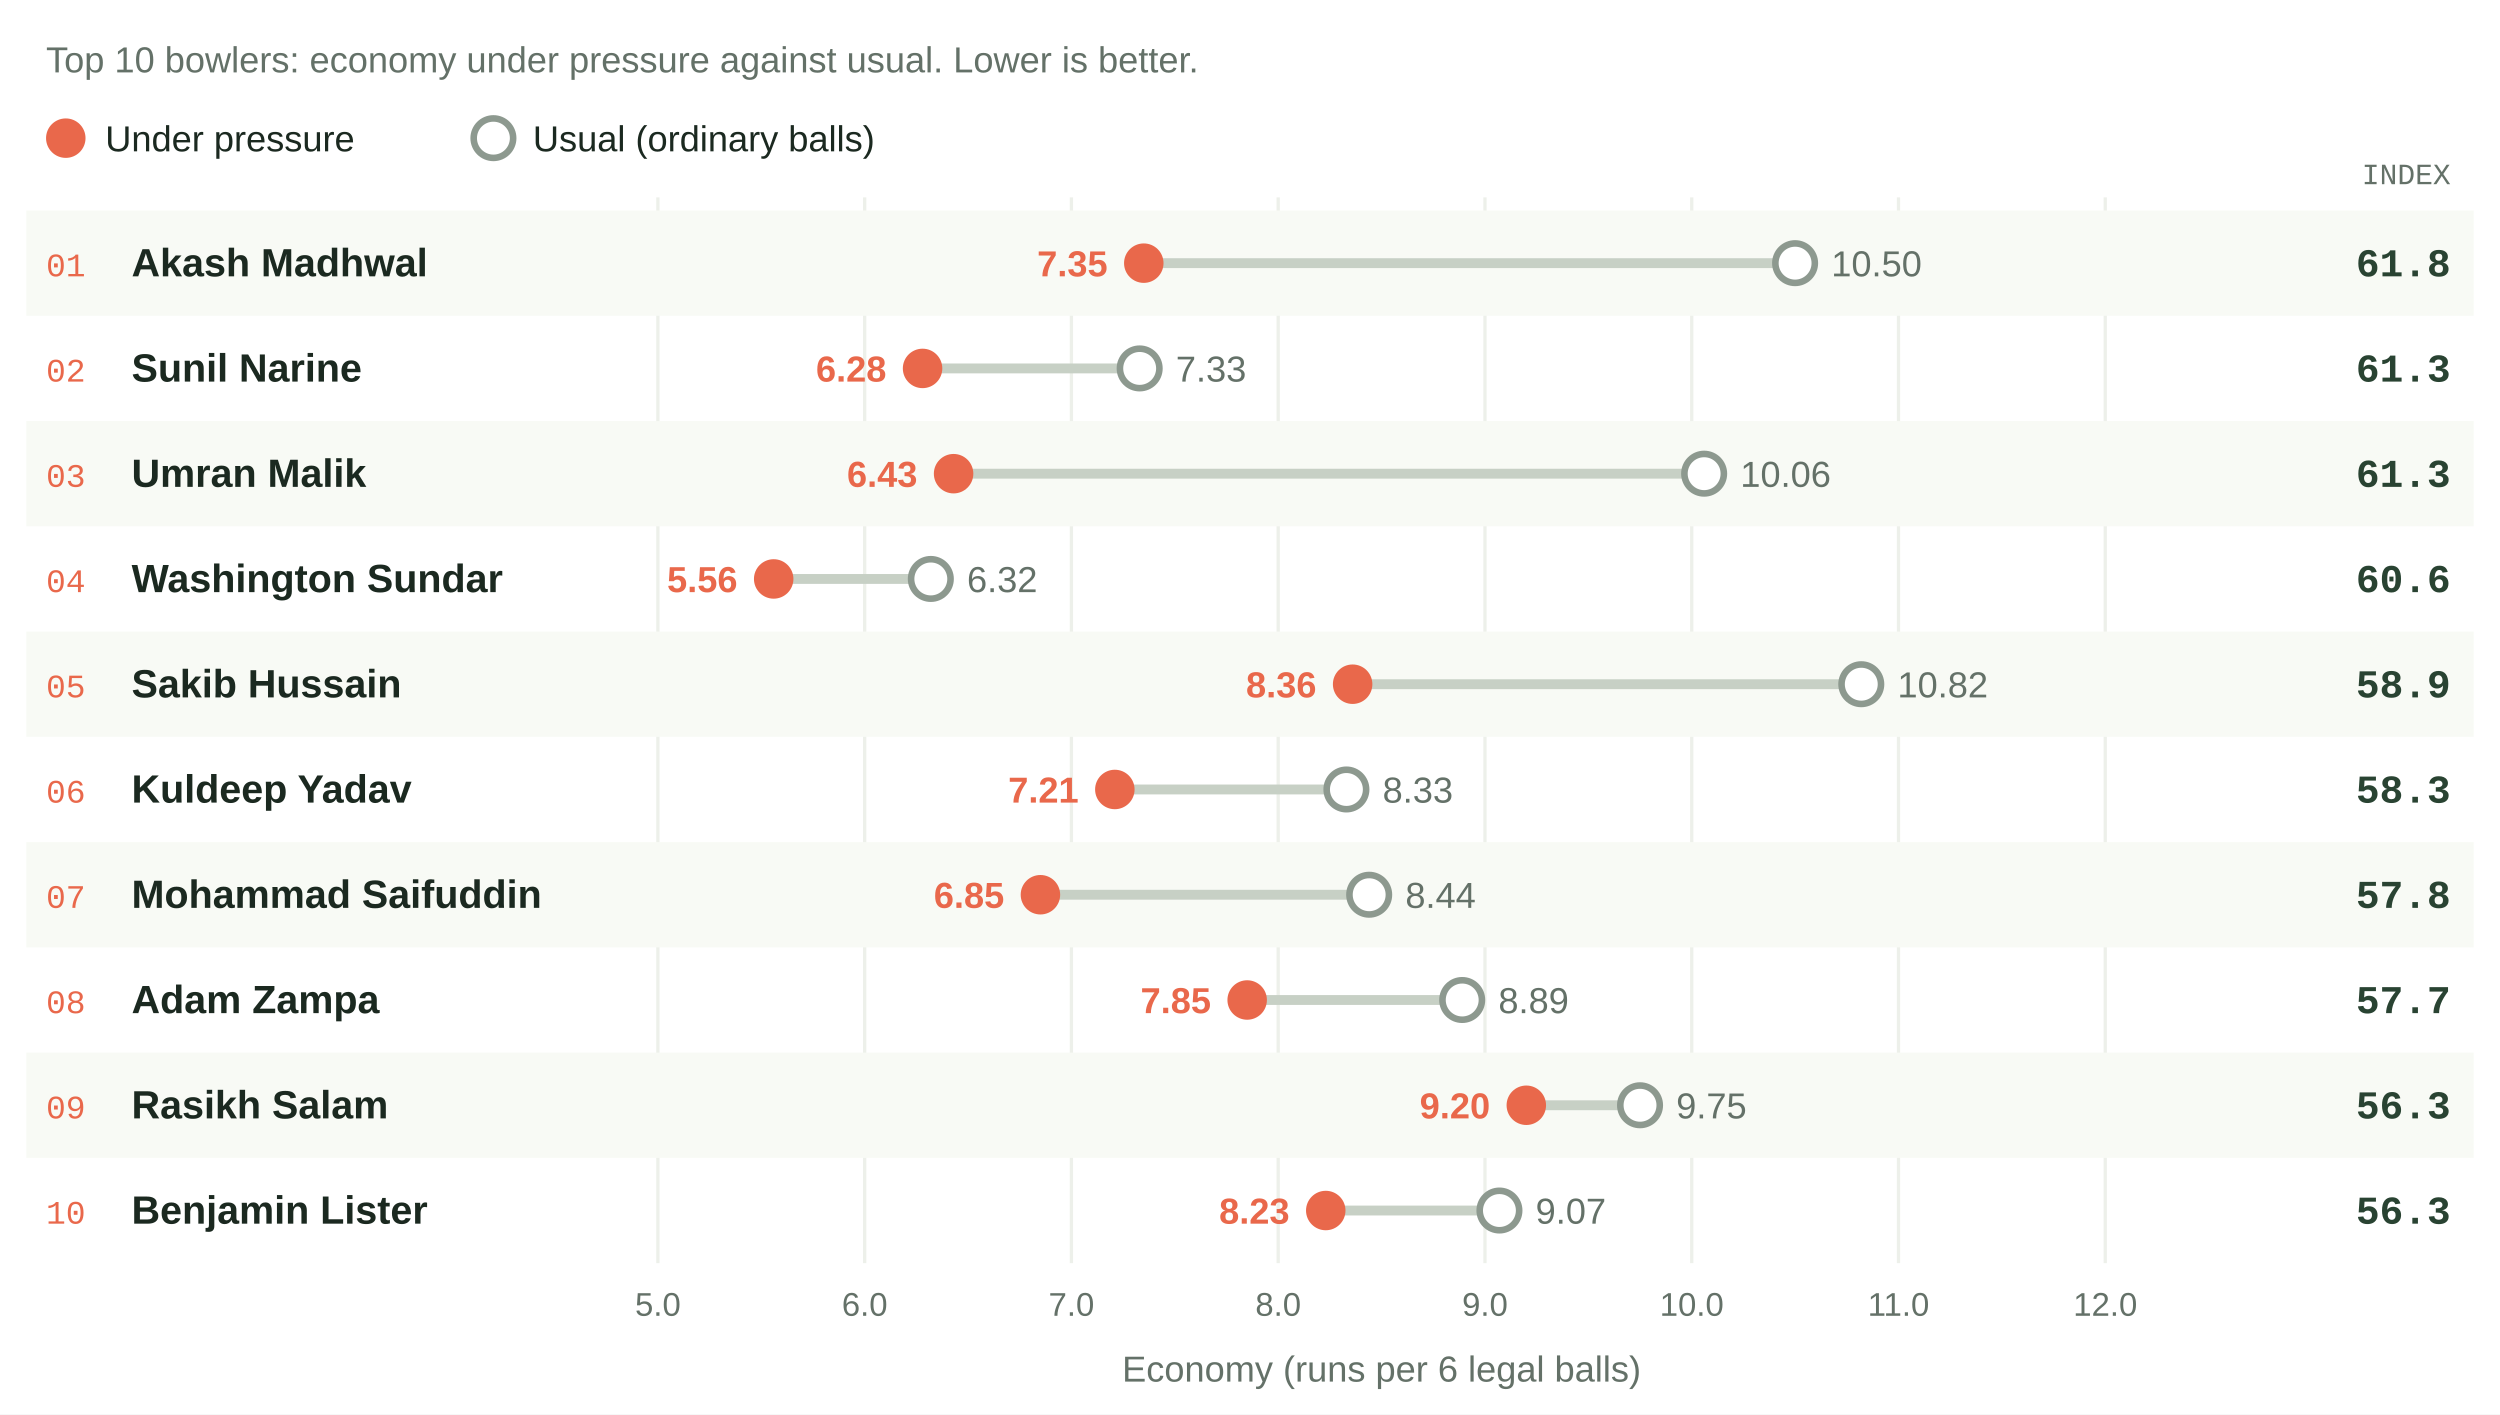
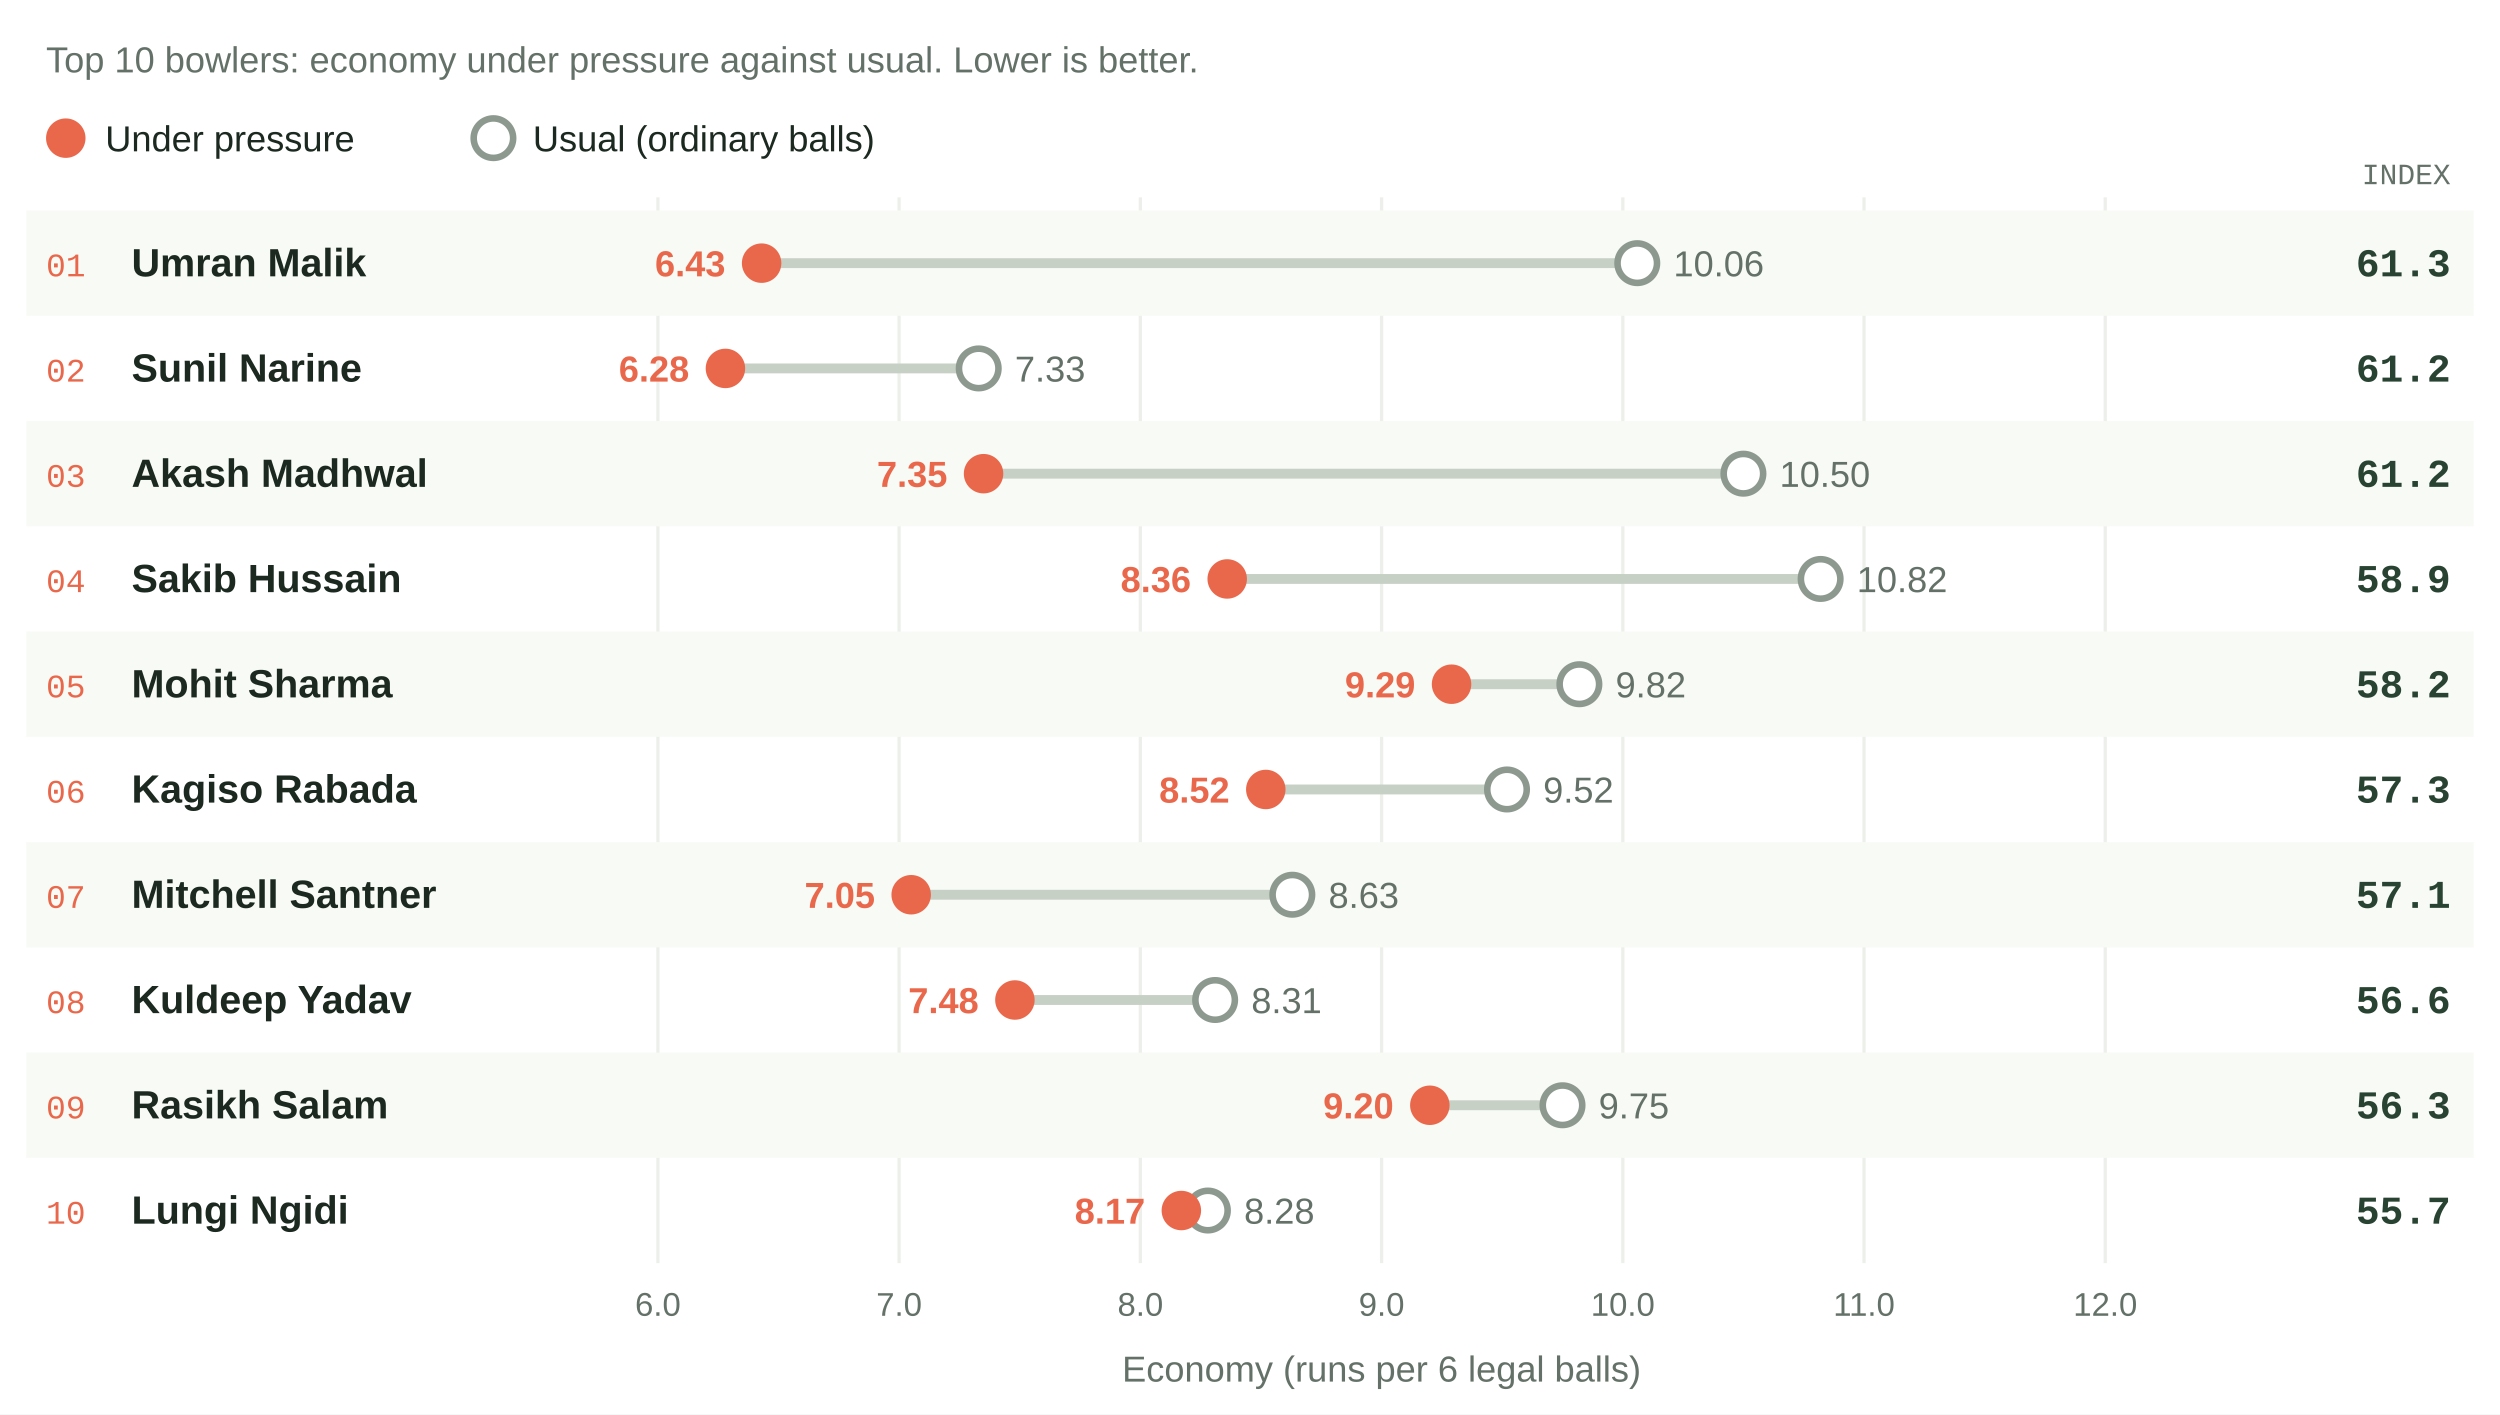
<svg xmlns="http://www.w3.org/2000/svg" viewBox="0 0 760 430" width="760" height="430" role="img" aria-label="Top 10 bowlers: pressure economy against usual economy">
  <rect x="0" y="0" width="760" height="430" fill="#ffffff" />
  <text x="14" y="22" font-family="Segoe UI, Arial, sans-serif" font-size="11" font-weight="normal" fill="#647168" text-anchor="start">Top 10 bowlers: economy under pressure against usual. Lower is better.</text>
  <circle cx="20" cy="42" r="6" fill="#e9684b" stroke="none" stroke-width="0" />
  <text x="32" y="46" font-family="Segoe UI, Arial, sans-serif" font-size="11" font-weight="normal" fill="#1b2920" text-anchor="start">Under pressure</text>
  <circle cx="150" cy="42" r="6" fill="#ffffff" stroke="#8d998f" stroke-width="2" />
  <text x="162" y="46" font-family="Segoe UI, Arial, sans-serif" font-size="11" font-weight="normal" fill="#1b2920" text-anchor="start">Usual (ordinary balls)</text>
  <text x="745" y="56" font-family="Consolas, Courier New, monospace" font-size="9" font-weight="normal" fill="#647168" text-anchor="end">INDEX</text>
  <line x1="200" y1="60" x2="200" y2="384" stroke="#edf0ea" stroke-width="1" />
-   <text x="200" y="400" font-family="Segoe UI, Arial, sans-serif" font-size="10" font-weight="normal" fill="#647168" text-anchor="middle">5.0</text>
-   <line x1="262.86" y1="60" x2="262.86" y2="384" stroke="#edf0ea" stroke-width="1" />
-   <text x="262.86" y="400" font-family="Segoe UI, Arial, sans-serif" font-size="10" font-weight="normal" fill="#647168" text-anchor="middle">6.0</text>
-   <line x1="325.71" y1="60" x2="325.71" y2="384" stroke="#edf0ea" stroke-width="1" />
-   <text x="325.71" y="400" font-family="Segoe UI, Arial, sans-serif" font-size="10" font-weight="normal" fill="#647168" text-anchor="middle">7.0</text>
-   <line x1="388.57" y1="60" x2="388.57" y2="384" stroke="#edf0ea" stroke-width="1" />
-   <text x="388.57" y="400" font-family="Segoe UI, Arial, sans-serif" font-size="10" font-weight="normal" fill="#647168" text-anchor="middle">8.0</text>
-   <line x1="451.43" y1="60" x2="451.43" y2="384" stroke="#edf0ea" stroke-width="1" />
-   <text x="451.43" y="400" font-family="Segoe UI, Arial, sans-serif" font-size="10" font-weight="normal" fill="#647168" text-anchor="middle">9.0</text>
-   <line x1="514.29" y1="60" x2="514.29" y2="384" stroke="#edf0ea" stroke-width="1" />
-   <text x="514.29" y="400" font-family="Segoe UI, Arial, sans-serif" font-size="10" font-weight="normal" fill="#647168" text-anchor="middle">10.0</text>
-   <line x1="577.14" y1="60" x2="577.14" y2="384" stroke="#edf0ea" stroke-width="1" />
-   <text x="577.14" y="400" font-family="Segoe UI, Arial, sans-serif" font-size="10" font-weight="normal" fill="#647168" text-anchor="middle">11.0</text>
+   <text x="200" y="400" font-family="Segoe UI, Arial, sans-serif" font-size="10" font-weight="normal" fill="#647168" text-anchor="middle">6.0</text>
+   <line x1="273.33" y1="60" x2="273.33" y2="384" stroke="#edf0ea" stroke-width="1" />
+   <text x="273.33" y="400" font-family="Segoe UI, Arial, sans-serif" font-size="10" font-weight="normal" fill="#647168" text-anchor="middle">7.0</text>
+   <line x1="346.67" y1="60" x2="346.67" y2="384" stroke="#edf0ea" stroke-width="1" />
+   <text x="346.67" y="400" font-family="Segoe UI, Arial, sans-serif" font-size="10" font-weight="normal" fill="#647168" text-anchor="middle">8.0</text>
+   <line x1="420" y1="60" x2="420" y2="384" stroke="#edf0ea" stroke-width="1" />
+   <text x="420" y="400" font-family="Segoe UI, Arial, sans-serif" font-size="10" font-weight="normal" fill="#647168" text-anchor="middle">9.0</text>
+   <line x1="493.33" y1="60" x2="493.33" y2="384" stroke="#edf0ea" stroke-width="1" />
+   <text x="493.33" y="400" font-family="Segoe UI, Arial, sans-serif" font-size="10" font-weight="normal" fill="#647168" text-anchor="middle">10.0</text>
+   <line x1="566.67" y1="60" x2="566.67" y2="384" stroke="#edf0ea" stroke-width="1" />
+   <text x="566.67" y="400" font-family="Segoe UI, Arial, sans-serif" font-size="10" font-weight="normal" fill="#647168" text-anchor="middle">11.0</text>
  <line x1="640" y1="60" x2="640" y2="384" stroke="#edf0ea" stroke-width="1" />
  <text x="640" y="400" font-family="Segoe UI, Arial, sans-serif" font-size="10" font-weight="normal" fill="#647168" text-anchor="middle">12.0</text>
  <text x="420" y="420" font-family="Segoe UI, Arial, sans-serif" font-size="11" font-weight="normal" fill="#647168" text-anchor="middle">Economy (runs per 6 legal balls)</text>
-   <g class="row" data-rank="1" data-player="Akash Madhwal" data-index="61.8" data-pressure="7.35" data-usual="10.50">
+   <g class="row" data-rank="1" data-player="Umran Malik" data-index="61.3" data-pressure="6.43" data-usual="10.06">
    <rect x="8" y="64" width="744" height="32" fill="#f8faf5" />
    <text x="14" y="84" font-family="Consolas, Courier New, monospace" font-size="10" font-weight="normal" fill="#e9684b" text-anchor="start">01</text>
-     <text x="40" y="84" font-family="Segoe UI, Arial, sans-serif" font-size="12" font-weight="600" fill="#1b2920" text-anchor="start">Akash Madhwal</text>
-     <line x1="347.71" y1="80" x2="545.71" y2="80" stroke="#c7d0c5" stroke-width="3" />
-     <circle cx="545.71" cy="80" r="6" fill="#ffffff" stroke="#8d998f" stroke-width="2" />
-     <circle cx="347.71" cy="80" r="6" fill="#e9684b" stroke="none" stroke-width="0" />
-     <text x="336.71" y="84" font-family="Segoe UI, Arial, sans-serif" font-size="11" font-weight="700" fill="#e9684b" text-anchor="end" class="v-pressure">7.35</text>
-     <text x="556.71" y="84" font-family="Segoe UI, Arial, sans-serif" font-size="11" font-weight="normal" fill="#647168" text-anchor="start" class="v-usual">10.50</text>
-     <text x="745" y="84" font-family="Consolas, Courier New, monospace" font-size="12" font-weight="700" fill="#294332" text-anchor="end" class="v-index">61.8</text>
+     <text x="40" y="84" font-family="Segoe UI, Arial, sans-serif" font-size="12" font-weight="600" fill="#1b2920" text-anchor="start">Umran Malik</text>
+     <line x1="231.53" y1="80" x2="497.73" y2="80" stroke="#c7d0c5" stroke-width="3" />
+     <circle cx="497.73" cy="80" r="6" fill="#ffffff" stroke="#8d998f" stroke-width="2" />
+     <circle cx="231.53" cy="80" r="6" fill="#e9684b" stroke="none" stroke-width="0" />
+     <text x="220.53" y="84" font-family="Segoe UI, Arial, sans-serif" font-size="11" font-weight="700" fill="#e9684b" text-anchor="end" class="v-pressure">6.43</text>
+     <text x="508.73" y="84" font-family="Segoe UI, Arial, sans-serif" font-size="11" font-weight="normal" fill="#647168" text-anchor="start" class="v-usual">10.06</text>
+     <text x="745" y="84" font-family="Consolas, Courier New, monospace" font-size="12" font-weight="700" fill="#294332" text-anchor="end" class="v-index">61.3</text>
  </g>
-   <g class="row" data-rank="2" data-player="Sunil Narine" data-index="61.3" data-pressure="6.28" data-usual="7.33">
+   <g class="row" data-rank="2" data-player="Sunil Narine" data-index="61.2" data-pressure="6.28" data-usual="7.33">
    <text x="14" y="116" font-family="Consolas, Courier New, monospace" font-size="10" font-weight="normal" fill="#e9684b" text-anchor="start">02</text>
    <text x="40" y="116" font-family="Segoe UI, Arial, sans-serif" font-size="12" font-weight="600" fill="#1b2920" text-anchor="start">Sunil Narine</text>
-     <line x1="280.46" y1="112" x2="346.46" y2="112" stroke="#c7d0c5" stroke-width="3" />
-     <circle cx="346.46" cy="112" r="6" fill="#ffffff" stroke="#8d998f" stroke-width="2" />
-     <circle cx="280.46" cy="112" r="6" fill="#e9684b" stroke="none" stroke-width="0" />
-     <text x="269.46" y="116" font-family="Segoe UI, Arial, sans-serif" font-size="11" font-weight="700" fill="#e9684b" text-anchor="end" class="v-pressure">6.28</text>
-     <text x="357.46" y="116" font-family="Segoe UI, Arial, sans-serif" font-size="11" font-weight="normal" fill="#647168" text-anchor="start" class="v-usual">7.33</text>
-     <text x="745" y="116" font-family="Consolas, Courier New, monospace" font-size="12" font-weight="700" fill="#294332" text-anchor="end" class="v-index">61.3</text>
+     <line x1="220.53" y1="112" x2="297.53" y2="112" stroke="#c7d0c5" stroke-width="3" />
+     <circle cx="297.53" cy="112" r="6" fill="#ffffff" stroke="#8d998f" stroke-width="2" />
+     <circle cx="220.53" cy="112" r="6" fill="#e9684b" stroke="none" stroke-width="0" />
+     <text x="209.53" y="116" font-family="Segoe UI, Arial, sans-serif" font-size="11" font-weight="700" fill="#e9684b" text-anchor="end" class="v-pressure">6.28</text>
+     <text x="308.53" y="116" font-family="Segoe UI, Arial, sans-serif" font-size="11" font-weight="normal" fill="#647168" text-anchor="start" class="v-usual">7.33</text>
+     <text x="745" y="116" font-family="Consolas, Courier New, monospace" font-size="12" font-weight="700" fill="#294332" text-anchor="end" class="v-index">61.2</text>
  </g>
-   <g class="row" data-rank="3" data-player="Umran Malik" data-index="61.3" data-pressure="6.43" data-usual="10.06">
+   <g class="row" data-rank="3" data-player="Akash Madhwal" data-index="61.2" data-pressure="7.35" data-usual="10.50">
    <rect x="8" y="128" width="744" height="32" fill="#f8faf5" />
    <text x="14" y="148" font-family="Consolas, Courier New, monospace" font-size="10" font-weight="normal" fill="#e9684b" text-anchor="start">03</text>
-     <text x="40" y="148" font-family="Segoe UI, Arial, sans-serif" font-size="12" font-weight="600" fill="#1b2920" text-anchor="start">Umran Malik</text>
-     <line x1="289.89" y1="144" x2="518.06" y2="144" stroke="#c7d0c5" stroke-width="3" />
-     <circle cx="518.06" cy="144" r="6" fill="#ffffff" stroke="#8d998f" stroke-width="2" />
-     <circle cx="289.89" cy="144" r="6" fill="#e9684b" stroke="none" stroke-width="0" />
-     <text x="278.89" y="148" font-family="Segoe UI, Arial, sans-serif" font-size="11" font-weight="700" fill="#e9684b" text-anchor="end" class="v-pressure">6.43</text>
-     <text x="529.06" y="148" font-family="Segoe UI, Arial, sans-serif" font-size="11" font-weight="normal" fill="#647168" text-anchor="start" class="v-usual">10.06</text>
-     <text x="745" y="148" font-family="Consolas, Courier New, monospace" font-size="12" font-weight="700" fill="#294332" text-anchor="end" class="v-index">61.3</text>
+     <text x="40" y="148" font-family="Segoe UI, Arial, sans-serif" font-size="12" font-weight="600" fill="#1b2920" text-anchor="start">Akash Madhwal</text>
+     <line x1="299" y1="144" x2="530" y2="144" stroke="#c7d0c5" stroke-width="3" />
+     <circle cx="530" cy="144" r="6" fill="#ffffff" stroke="#8d998f" stroke-width="2" />
+     <circle cx="299" cy="144" r="6" fill="#e9684b" stroke="none" stroke-width="0" />
+     <text x="288" y="148" font-family="Segoe UI, Arial, sans-serif" font-size="11" font-weight="700" fill="#e9684b" text-anchor="end" class="v-pressure">7.35</text>
+     <text x="541" y="148" font-family="Segoe UI, Arial, sans-serif" font-size="11" font-weight="normal" fill="#647168" text-anchor="start" class="v-usual">10.50</text>
+     <text x="745" y="148" font-family="Consolas, Courier New, monospace" font-size="12" font-weight="700" fill="#294332" text-anchor="end" class="v-index">61.2</text>
  </g>
-   <g class="row" data-rank="4" data-player="Washington Sundar" data-index="60.6" data-pressure="5.56" data-usual="6.32">
+   <g class="row" data-rank="4" data-player="Sakib Hussain" data-index="58.9" data-pressure="8.36" data-usual="10.82">
    <text x="14" y="180" font-family="Consolas, Courier New, monospace" font-size="10" font-weight="normal" fill="#e9684b" text-anchor="start">04</text>
-     <text x="40" y="180" font-family="Segoe UI, Arial, sans-serif" font-size="12" font-weight="600" fill="#1b2920" text-anchor="start">Washington Sundar</text>
-     <line x1="235.2" y1="176" x2="282.97" y2="176" stroke="#c7d0c5" stroke-width="3" />
-     <circle cx="282.97" cy="176" r="6" fill="#ffffff" stroke="#8d998f" stroke-width="2" />
-     <circle cx="235.2" cy="176" r="6" fill="#e9684b" stroke="none" stroke-width="0" />
-     <text x="224.2" y="180" font-family="Segoe UI, Arial, sans-serif" font-size="11" font-weight="700" fill="#e9684b" text-anchor="end" class="v-pressure">5.56</text>
-     <text x="293.97" y="180" font-family="Segoe UI, Arial, sans-serif" font-size="11" font-weight="normal" fill="#647168" text-anchor="start" class="v-usual">6.32</text>
-     <text x="745" y="180" font-family="Consolas, Courier New, monospace" font-size="12" font-weight="700" fill="#294332" text-anchor="end" class="v-index">60.6</text>
+     <text x="40" y="180" font-family="Segoe UI, Arial, sans-serif" font-size="12" font-weight="600" fill="#1b2920" text-anchor="start">Sakib Hussain</text>
+     <line x1="373.07" y1="176" x2="553.47" y2="176" stroke="#c7d0c5" stroke-width="3" />
+     <circle cx="553.47" cy="176" r="6" fill="#ffffff" stroke="#8d998f" stroke-width="2" />
+     <circle cx="373.07" cy="176" r="6" fill="#e9684b" stroke="none" stroke-width="0" />
+     <text x="362.07" y="180" font-family="Segoe UI, Arial, sans-serif" font-size="11" font-weight="700" fill="#e9684b" text-anchor="end" class="v-pressure">8.36</text>
+     <text x="564.47" y="180" font-family="Segoe UI, Arial, sans-serif" font-size="11" font-weight="normal" fill="#647168" text-anchor="start" class="v-usual">10.82</text>
+     <text x="745" y="180" font-family="Consolas, Courier New, monospace" font-size="12" font-weight="700" fill="#294332" text-anchor="end" class="v-index">58.9</text>
  </g>
-   <g class="row" data-rank="5" data-player="Sakib Hussain" data-index="58.9" data-pressure="8.36" data-usual="10.82">
+   <g class="row" data-rank="5" data-player="Mohit Sharma" data-index="58.2" data-pressure="9.29" data-usual="9.82">
    <rect x="8" y="192" width="744" height="32" fill="#f8faf5" />
    <text x="14" y="212" font-family="Consolas, Courier New, monospace" font-size="10" font-weight="normal" fill="#e9684b" text-anchor="start">05</text>
-     <text x="40" y="212" font-family="Segoe UI, Arial, sans-serif" font-size="12" font-weight="600" fill="#1b2920" text-anchor="start">Sakib Hussain</text>
-     <line x1="411.2" y1="208" x2="565.83" y2="208" stroke="#c7d0c5" stroke-width="3" />
-     <circle cx="565.83" cy="208" r="6" fill="#ffffff" stroke="#8d998f" stroke-width="2" />
-     <circle cx="411.2" cy="208" r="6" fill="#e9684b" stroke="none" stroke-width="0" />
-     <text x="400.2" y="212" font-family="Segoe UI, Arial, sans-serif" font-size="11" font-weight="700" fill="#e9684b" text-anchor="end" class="v-pressure">8.36</text>
-     <text x="576.83" y="212" font-family="Segoe UI, Arial, sans-serif" font-size="11" font-weight="normal" fill="#647168" text-anchor="start" class="v-usual">10.82</text>
-     <text x="745" y="212" font-family="Consolas, Courier New, monospace" font-size="12" font-weight="700" fill="#294332" text-anchor="end" class="v-index">58.9</text>
+     <text x="40" y="212" font-family="Segoe UI, Arial, sans-serif" font-size="12" font-weight="600" fill="#1b2920" text-anchor="start">Mohit Sharma</text>
+     <line x1="441.27" y1="208" x2="480.13" y2="208" stroke="#c7d0c5" stroke-width="3" />
+     <circle cx="480.13" cy="208" r="6" fill="#ffffff" stroke="#8d998f" stroke-width="2" />
+     <circle cx="441.27" cy="208" r="6" fill="#e9684b" stroke="none" stroke-width="0" />
+     <text x="430.27" y="212" font-family="Segoe UI, Arial, sans-serif" font-size="11" font-weight="700" fill="#e9684b" text-anchor="end" class="v-pressure">9.29</text>
+     <text x="491.13" y="212" font-family="Segoe UI, Arial, sans-serif" font-size="11" font-weight="normal" fill="#647168" text-anchor="start" class="v-usual">9.82</text>
+     <text x="745" y="212" font-family="Consolas, Courier New, monospace" font-size="12" font-weight="700" fill="#294332" text-anchor="end" class="v-index">58.2</text>
  </g>
-   <g class="row" data-rank="6" data-player="Kuldeep Yadav" data-index="58.3" data-pressure="7.21" data-usual="8.33">
+   <g class="row" data-rank="6" data-player="Kagiso Rabada" data-index="57.3" data-pressure="8.52" data-usual="9.52">
    <text x="14" y="244" font-family="Consolas, Courier New, monospace" font-size="10" font-weight="normal" fill="#e9684b" text-anchor="start">06</text>
-     <text x="40" y="244" font-family="Segoe UI, Arial, sans-serif" font-size="12" font-weight="600" fill="#1b2920" text-anchor="start">Kuldeep Yadav</text>
-     <line x1="338.91" y1="240" x2="409.31" y2="240" stroke="#c7d0c5" stroke-width="3" />
-     <circle cx="409.31" cy="240" r="6" fill="#ffffff" stroke="#8d998f" stroke-width="2" />
-     <circle cx="338.91" cy="240" r="6" fill="#e9684b" stroke="none" stroke-width="0" />
-     <text x="327.91" y="244" font-family="Segoe UI, Arial, sans-serif" font-size="11" font-weight="700" fill="#e9684b" text-anchor="end" class="v-pressure">7.21</text>
-     <text x="420.31" y="244" font-family="Segoe UI, Arial, sans-serif" font-size="11" font-weight="normal" fill="#647168" text-anchor="start" class="v-usual">8.33</text>
-     <text x="745" y="244" font-family="Consolas, Courier New, monospace" font-size="12" font-weight="700" fill="#294332" text-anchor="end" class="v-index">58.3</text>
+     <text x="40" y="244" font-family="Segoe UI, Arial, sans-serif" font-size="12" font-weight="600" fill="#1b2920" text-anchor="start">Kagiso Rabada</text>
+     <line x1="384.8" y1="240" x2="458.13" y2="240" stroke="#c7d0c5" stroke-width="3" />
+     <circle cx="458.13" cy="240" r="6" fill="#ffffff" stroke="#8d998f" stroke-width="2" />
+     <circle cx="384.8" cy="240" r="6" fill="#e9684b" stroke="none" stroke-width="0" />
+     <text x="373.8" y="244" font-family="Segoe UI, Arial, sans-serif" font-size="11" font-weight="700" fill="#e9684b" text-anchor="end" class="v-pressure">8.52</text>
+     <text x="469.13" y="244" font-family="Segoe UI, Arial, sans-serif" font-size="11" font-weight="normal" fill="#647168" text-anchor="start" class="v-usual">9.52</text>
+     <text x="745" y="244" font-family="Consolas, Courier New, monospace" font-size="12" font-weight="700" fill="#294332" text-anchor="end" class="v-index">57.3</text>
  </g>
-   <g class="row" data-rank="7" data-player="Mohammad Saifuddin" data-index="57.8" data-pressure="6.85" data-usual="8.44">
+   <g class="row" data-rank="7" data-player="Mitchell Santner" data-index="57.1" data-pressure="7.05" data-usual="8.63">
    <rect x="8" y="256" width="744" height="32" fill="#f8faf5" />
    <text x="14" y="276" font-family="Consolas, Courier New, monospace" font-size="10" font-weight="normal" fill="#e9684b" text-anchor="start">07</text>
-     <text x="40" y="276" font-family="Segoe UI, Arial, sans-serif" font-size="12" font-weight="600" fill="#1b2920" text-anchor="start">Mohammad Saifuddin</text>
-     <line x1="316.29" y1="272" x2="416.23" y2="272" stroke="#c7d0c5" stroke-width="3" />
-     <circle cx="416.23" cy="272" r="6" fill="#ffffff" stroke="#8d998f" stroke-width="2" />
-     <circle cx="316.29" cy="272" r="6" fill="#e9684b" stroke="none" stroke-width="0" />
-     <text x="305.29" y="276" font-family="Segoe UI, Arial, sans-serif" font-size="11" font-weight="700" fill="#e9684b" text-anchor="end" class="v-pressure">6.85</text>
-     <text x="427.23" y="276" font-family="Segoe UI, Arial, sans-serif" font-size="11" font-weight="normal" fill="#647168" text-anchor="start" class="v-usual">8.44</text>
-     <text x="745" y="276" font-family="Consolas, Courier New, monospace" font-size="12" font-weight="700" fill="#294332" text-anchor="end" class="v-index">57.8</text>
+     <text x="40" y="276" font-family="Segoe UI, Arial, sans-serif" font-size="12" font-weight="600" fill="#1b2920" text-anchor="start">Mitchell Santner</text>
+     <line x1="277" y1="272" x2="392.87" y2="272" stroke="#c7d0c5" stroke-width="3" />
+     <circle cx="392.87" cy="272" r="6" fill="#ffffff" stroke="#8d998f" stroke-width="2" />
+     <circle cx="277" cy="272" r="6" fill="#e9684b" stroke="none" stroke-width="0" />
+     <text x="266" y="276" font-family="Segoe UI, Arial, sans-serif" font-size="11" font-weight="700" fill="#e9684b" text-anchor="end" class="v-pressure">7.05</text>
+     <text x="403.87" y="276" font-family="Segoe UI, Arial, sans-serif" font-size="11" font-weight="normal" fill="#647168" text-anchor="start" class="v-usual">8.63</text>
+     <text x="745" y="276" font-family="Consolas, Courier New, monospace" font-size="12" font-weight="700" fill="#294332" text-anchor="end" class="v-index">57.1</text>
  </g>
-   <g class="row" data-rank="8" data-player="Adam Zampa" data-index="57.7" data-pressure="7.85" data-usual="8.89">
+   <g class="row" data-rank="8" data-player="Kuldeep Yadav" data-index="56.6" data-pressure="7.48" data-usual="8.31">
    <text x="14" y="308" font-family="Consolas, Courier New, monospace" font-size="10" font-weight="normal" fill="#e9684b" text-anchor="start">08</text>
-     <text x="40" y="308" font-family="Segoe UI, Arial, sans-serif" font-size="12" font-weight="600" fill="#1b2920" text-anchor="start">Adam Zampa</text>
-     <line x1="379.14" y1="304" x2="444.51" y2="304" stroke="#c7d0c5" stroke-width="3" />
-     <circle cx="444.51" cy="304" r="6" fill="#ffffff" stroke="#8d998f" stroke-width="2" />
-     <circle cx="379.14" cy="304" r="6" fill="#e9684b" stroke="none" stroke-width="0" />
-     <text x="368.14" y="308" font-family="Segoe UI, Arial, sans-serif" font-size="11" font-weight="700" fill="#e9684b" text-anchor="end" class="v-pressure">7.85</text>
-     <text x="455.51" y="308" font-family="Segoe UI, Arial, sans-serif" font-size="11" font-weight="normal" fill="#647168" text-anchor="start" class="v-usual">8.89</text>
-     <text x="745" y="308" font-family="Consolas, Courier New, monospace" font-size="12" font-weight="700" fill="#294332" text-anchor="end" class="v-index">57.7</text>
+     <text x="40" y="308" font-family="Segoe UI, Arial, sans-serif" font-size="12" font-weight="600" fill="#1b2920" text-anchor="start">Kuldeep Yadav</text>
+     <line x1="308.53" y1="304" x2="369.4" y2="304" stroke="#c7d0c5" stroke-width="3" />
+     <circle cx="369.4" cy="304" r="6" fill="#ffffff" stroke="#8d998f" stroke-width="2" />
+     <circle cx="308.53" cy="304" r="6" fill="#e9684b" stroke="none" stroke-width="0" />
+     <text x="297.53" y="308" font-family="Segoe UI, Arial, sans-serif" font-size="11" font-weight="700" fill="#e9684b" text-anchor="end" class="v-pressure">7.48</text>
+     <text x="380.4" y="308" font-family="Segoe UI, Arial, sans-serif" font-size="11" font-weight="normal" fill="#647168" text-anchor="start" class="v-usual">8.31</text>
+     <text x="745" y="308" font-family="Consolas, Courier New, monospace" font-size="12" font-weight="700" fill="#294332" text-anchor="end" class="v-index">56.6</text>
  </g>
  <g class="row" data-rank="9" data-player="Rasikh Salam" data-index="56.3" data-pressure="9.20" data-usual="9.75">
    <rect x="8" y="320" width="744" height="32" fill="#f8faf5" />
    <text x="14" y="340" font-family="Consolas, Courier New, monospace" font-size="10" font-weight="normal" fill="#e9684b" text-anchor="start">09</text>
    <text x="40" y="340" font-family="Segoe UI, Arial, sans-serif" font-size="12" font-weight="600" fill="#1b2920" text-anchor="start">Rasikh Salam</text>
-     <line x1="464" y1="336" x2="498.57" y2="336" stroke="#c7d0c5" stroke-width="3" />
-     <circle cx="498.57" cy="336" r="6" fill="#ffffff" stroke="#8d998f" stroke-width="2" />
-     <circle cx="464" cy="336" r="6" fill="#e9684b" stroke="none" stroke-width="0" />
-     <text x="453" y="340" font-family="Segoe UI, Arial, sans-serif" font-size="11" font-weight="700" fill="#e9684b" text-anchor="end" class="v-pressure">9.20</text>
-     <text x="509.57" y="340" font-family="Segoe UI, Arial, sans-serif" font-size="11" font-weight="normal" fill="#647168" text-anchor="start" class="v-usual">9.75</text>
+     <line x1="434.67" y1="336" x2="475" y2="336" stroke="#c7d0c5" stroke-width="3" />
+     <circle cx="475" cy="336" r="6" fill="#ffffff" stroke="#8d998f" stroke-width="2" />
+     <circle cx="434.67" cy="336" r="6" fill="#e9684b" stroke="none" stroke-width="0" />
+     <text x="423.67" y="340" font-family="Segoe UI, Arial, sans-serif" font-size="11" font-weight="700" fill="#e9684b" text-anchor="end" class="v-pressure">9.20</text>
+     <text x="486" y="340" font-family="Segoe UI, Arial, sans-serif" font-size="11" font-weight="normal" fill="#647168" text-anchor="start" class="v-usual">9.75</text>
    <text x="745" y="340" font-family="Consolas, Courier New, monospace" font-size="12" font-weight="700" fill="#294332" text-anchor="end" class="v-index">56.3</text>
  </g>
-   <g class="row" data-rank="10" data-player="Benjamin Lister" data-index="56.3" data-pressure="8.23" data-usual="9.07">
+   <g class="row" data-rank="10" data-player="Lungi Ngidi" data-index="55.7" data-pressure="8.17" data-usual="8.28">
    <text x="14" y="372" font-family="Consolas, Courier New, monospace" font-size="10" font-weight="normal" fill="#e9684b" text-anchor="start">10</text>
-     <text x="40" y="372" font-family="Segoe UI, Arial, sans-serif" font-size="12" font-weight="600" fill="#1b2920" text-anchor="start">Benjamin Lister</text>
-     <line x1="403.03" y1="368" x2="455.83" y2="368" stroke="#c7d0c5" stroke-width="3" />
-     <circle cx="455.83" cy="368" r="6" fill="#ffffff" stroke="#8d998f" stroke-width="2" />
-     <circle cx="403.03" cy="368" r="6" fill="#e9684b" stroke="none" stroke-width="0" />
-     <text x="392.03" y="372" font-family="Segoe UI, Arial, sans-serif" font-size="11" font-weight="700" fill="#e9684b" text-anchor="end" class="v-pressure">8.23</text>
-     <text x="466.83" y="372" font-family="Segoe UI, Arial, sans-serif" font-size="11" font-weight="normal" fill="#647168" text-anchor="start" class="v-usual">9.07</text>
-     <text x="745" y="372" font-family="Consolas, Courier New, monospace" font-size="12" font-weight="700" fill="#294332" text-anchor="end" class="v-index">56.3</text>
+     <text x="40" y="372" font-family="Segoe UI, Arial, sans-serif" font-size="12" font-weight="600" fill="#1b2920" text-anchor="start">Lungi Ngidi</text>
+     <line x1="359.13" y1="368" x2="367.2" y2="368" stroke="#c7d0c5" stroke-width="3" />
+     <circle cx="367.2" cy="368" r="6" fill="#ffffff" stroke="#8d998f" stroke-width="2" />
+     <circle cx="359.13" cy="368" r="6" fill="#e9684b" stroke="none" stroke-width="0" />
+     <text x="348.13" y="372" font-family="Segoe UI, Arial, sans-serif" font-size="11" font-weight="700" fill="#e9684b" text-anchor="end" class="v-pressure">8.17</text>
+     <text x="378.2" y="372" font-family="Segoe UI, Arial, sans-serif" font-size="11" font-weight="normal" fill="#647168" text-anchor="start" class="v-usual">8.28</text>
+     <text x="745" y="372" font-family="Consolas, Courier New, monospace" font-size="12" font-weight="700" fill="#294332" text-anchor="end" class="v-index">55.7</text>
  </g>
</svg>
